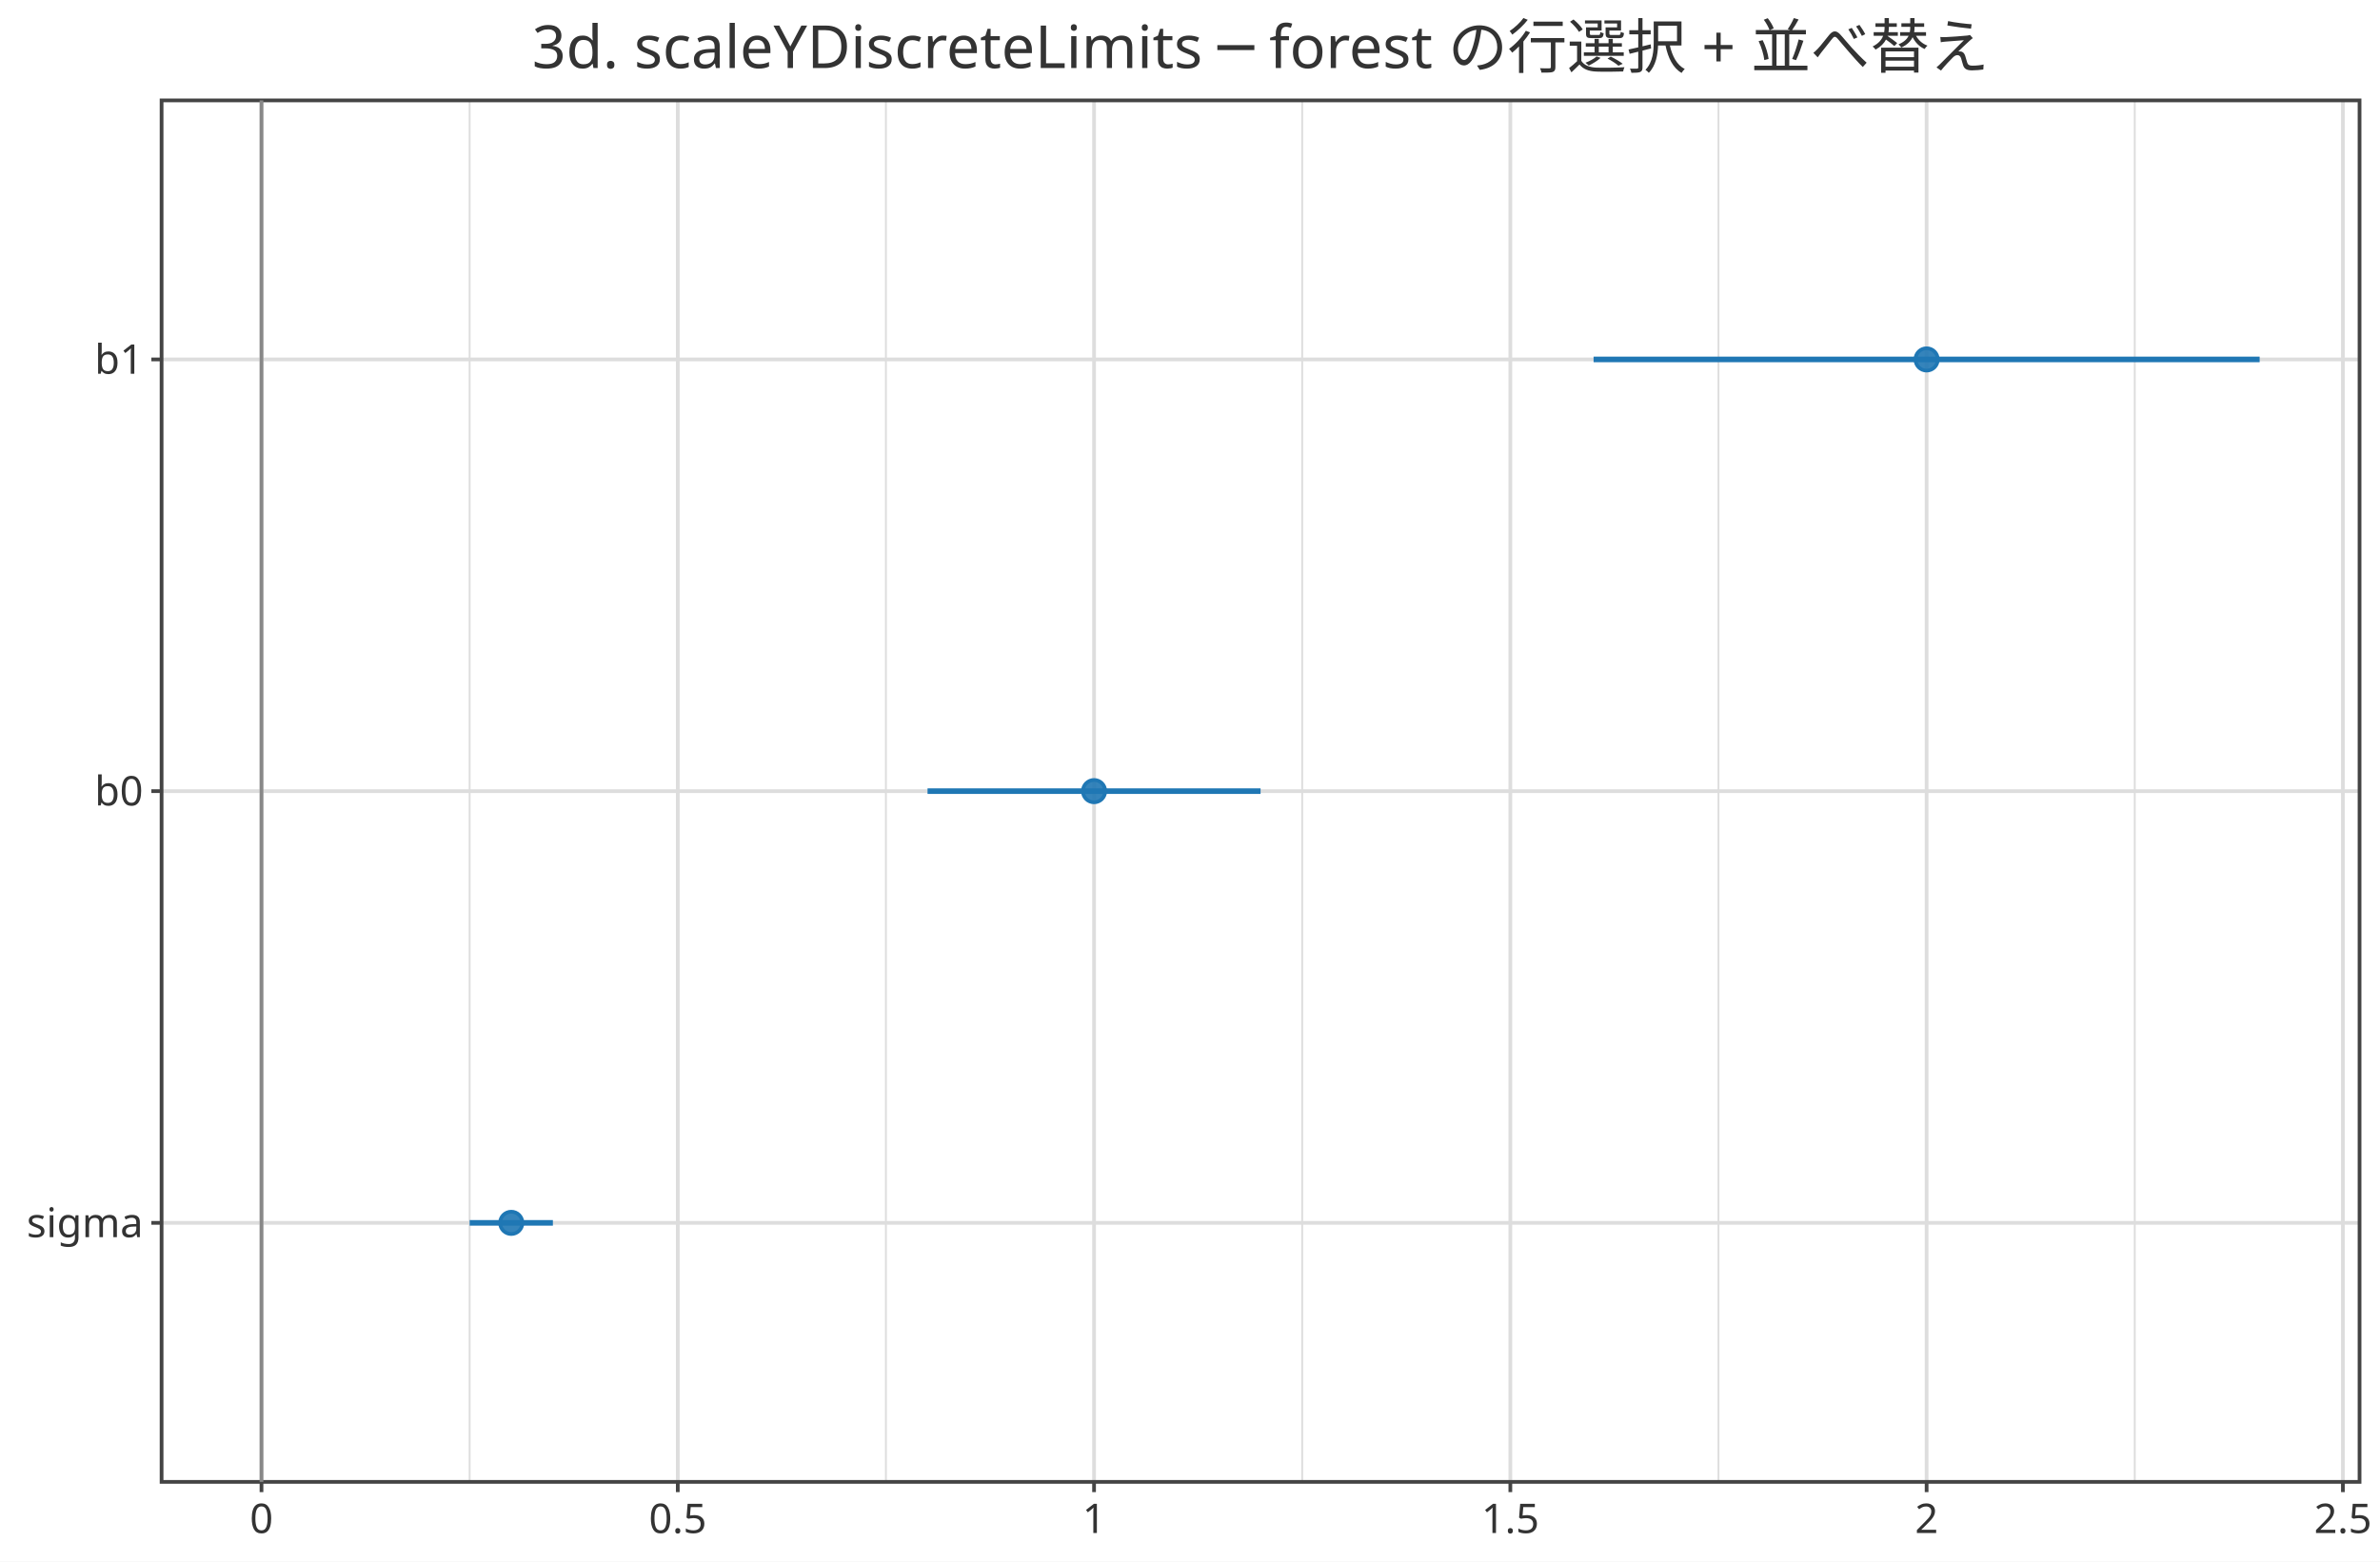
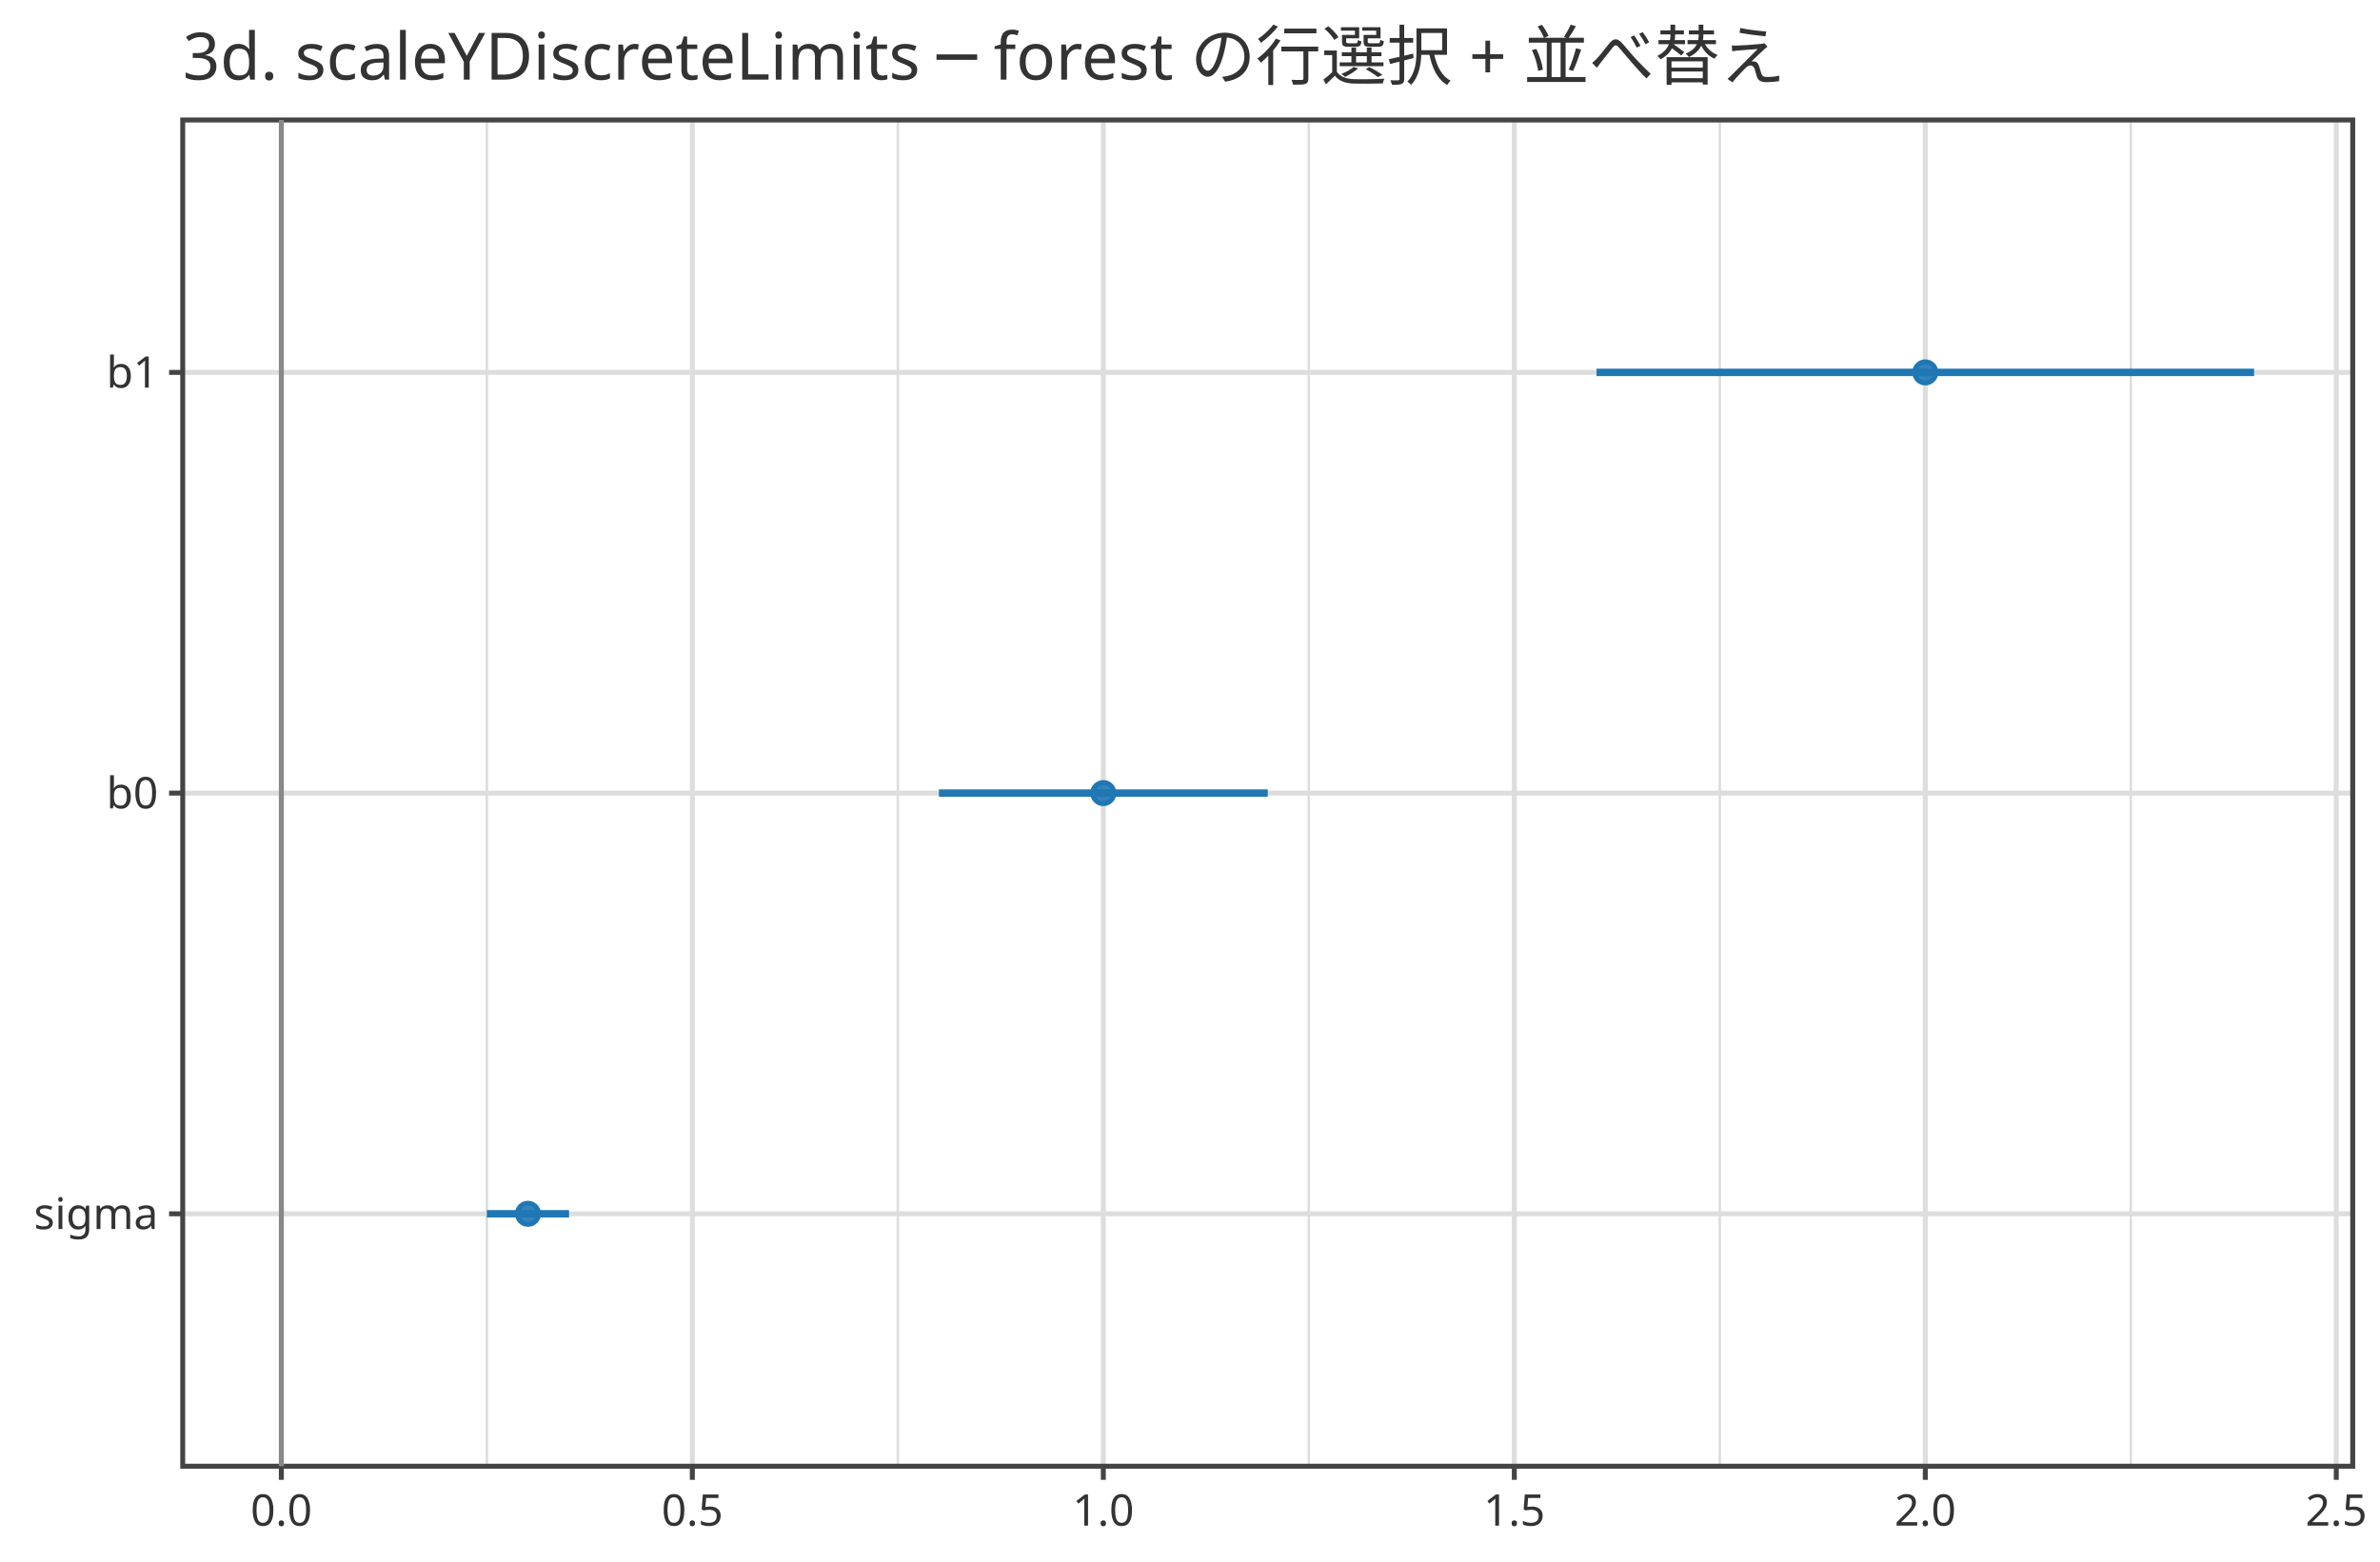
<svg xmlns="http://www.w3.org/2000/svg" width="640" height="420" viewBox="0 0 640 420">
  <rect x="0.0" y="0.0" width="640.0" height="420.0" fill="#ffffff" fill-opacity="1.0" stroke="none" />
-   <line x1="126.287" y1="27.0" x2="126.287" y2="398.55" stroke="#dddddd" stroke-width="0.5" />
-   <line x1="238.228" y1="27.0" x2="238.228" y2="398.55" stroke="#dddddd" stroke-width="0.5" />
-   <line x1="350.169" y1="27.0" x2="350.169" y2="398.55" stroke="#dddddd" stroke-width="0.5" />
-   <line x1="462.11" y1="27.0" x2="462.11" y2="398.55" stroke="#dddddd" stroke-width="0.5" />
-   <line x1="574.052" y1="27.0" x2="574.052" y2="398.55" stroke="#dddddd" stroke-width="0.5" />
-   <line x1="70.316" y1="27.0" x2="70.316" y2="398.55" stroke="#dddddd" stroke-width="1.0" />
-   <line x1="182.257" y1="27.0" x2="182.257" y2="398.55" stroke="#dddddd" stroke-width="1.0" />
-   <line x1="294.198" y1="27.0" x2="294.198" y2="398.55" stroke="#dddddd" stroke-width="1.0" />
-   <line x1="406.14" y1="27.0" x2="406.14" y2="398.55" stroke="#dddddd" stroke-width="1.0" />
-   <line x1="518.081" y1="27.0" x2="518.081" y2="398.55" stroke="#dddddd" stroke-width="1.0" />
-   <line x1="630.022" y1="27.0" x2="630.022" y2="398.55" stroke="#dddddd" stroke-width="1.0" />
-   <line x1="43.45" y1="328.884" x2="634.5" y2="328.884" stroke="#dddddd" stroke-width="1.0" />
-   <line x1="43.45" y1="212.775" x2="634.5" y2="212.775" stroke="#dddddd" stroke-width="1.0" />
-   <line x1="43.45" y1="96.666" x2="634.5" y2="96.666" stroke="#dddddd" stroke-width="1.0" />
-   <rect x="43.45" y="27.0" width="591.05" height="371.55" fill="#ffffff" fill-opacity="0.0" stroke="#444444" stroke-width="1.0" />
-   <line x1="70.316" y1="398.55" x2="70.316" y2="401.3" stroke="#444444" stroke-width="1.0" />
-   <text x="70.316" y="412.3" fill="#333333" font-size="11.0" font-family="sans-serif" text-anchor="middle">0</text>
-   <line x1="182.257" y1="398.55" x2="182.257" y2="401.3" stroke="#444444" stroke-width="1.0" />
-   <text x="182.257" y="412.3" fill="#333333" font-size="11.0" font-family="sans-serif" text-anchor="middle">0.5</text>
-   <line x1="294.198" y1="398.55" x2="294.198" y2="401.3" stroke="#444444" stroke-width="1.0" />
-   <text x="294.198" y="412.3" fill="#333333" font-size="11.0" font-family="sans-serif" text-anchor="middle">1</text>
-   <line x1="406.14" y1="398.55" x2="406.14" y2="401.3" stroke="#444444" stroke-width="1.0" />
-   <text x="406.14" y="412.3" fill="#333333" font-size="11.0" font-family="sans-serif" text-anchor="middle">1.5</text>
-   <line x1="518.081" y1="398.55" x2="518.081" y2="401.3" stroke="#444444" stroke-width="1.0" />
-   <text x="518.081" y="412.3" fill="#333333" font-size="11.0" font-family="sans-serif" text-anchor="middle">2</text>
-   <line x1="630.022" y1="398.55" x2="630.022" y2="401.3" stroke="#444444" stroke-width="1.0" />
-   <text x="630.022" y="412.3" fill="#333333" font-size="11.0" font-family="sans-serif" text-anchor="middle">2.5</text>
-   <line x1="43.45" y1="328.884" x2="40.7" y2="328.884" stroke="#444444" stroke-width="1.0" />
-   <text x="38.5" y="332.734" fill="#333333" font-size="11.0" font-family="sans-serif" text-anchor="end">sigma</text>
-   <line x1="43.45" y1="212.775" x2="40.7" y2="212.775" stroke="#444444" stroke-width="1.0" />
-   <text x="38.5" y="216.625" fill="#333333" font-size="11.0" font-family="sans-serif" text-anchor="end">b0</text>
-   <line x1="43.45" y1="96.666" x2="40.7" y2="96.666" stroke="#444444" stroke-width="1.0" />
-   <text x="38.5" y="100.516" fill="#333333" font-size="11.0" font-family="sans-serif" text-anchor="end">b1</text>
-   <text x="338.975" y="18.3" fill="#333333" font-size="16.0" font-family="sans-serif" text-anchor="middle">3d. scaleYDiscreteLimits ─ forest の行選択 + 並べ替え</text>
-   <line x1="70.316" y1="27.0" x2="70.316" y2="398.55" stroke="#888" stroke-width="1.0" />
-   <line x1="428.528" y1="96.666" x2="607.634" y2="96.666" stroke="#1f77b4" stroke-width="1.5" />
-   <circle cx="518.081" cy="96.666" r="3.0" fill="#1f77b4" fill-opacity="0.9" stroke="#1f77b4" stroke-width="1.0" />
-   <line x1="249.422" y1="212.775" x2="338.975" y2="212.775" stroke="#1f77b4" stroke-width="1.5" />
-   <circle cx="294.198" cy="212.775" r="3.0" fill="#1f77b4" fill-opacity="0.9" stroke="#1f77b4" stroke-width="1.0" />
-   <line x1="126.287" y1="328.884" x2="148.675" y2="328.884" stroke="#1f77b4" stroke-width="1.5" />
-   <circle cx="137.481" cy="328.884" r="3.0" fill="#1f77b4" fill-opacity="0.9" stroke="#1f77b4" stroke-width="1.0" />
+   <line x1="130.916" y1="32.267" x2="130.916" y2="394.333" stroke="#dddddd" stroke-width="0.667" />
+   <line x1="241.434" y1="32.267" x2="241.434" y2="394.333" stroke="#dddddd" stroke-width="0.667" />
+   <line x1="351.952" y1="32.267" x2="351.952" y2="394.333" stroke="#dddddd" stroke-width="0.667" />
+   <line x1="462.469" y1="32.267" x2="462.469" y2="394.333" stroke="#dddddd" stroke-width="0.667" />
+   <line x1="572.987" y1="32.267" x2="572.987" y2="394.333" stroke="#dddddd" stroke-width="0.667" />
+   <line x1="75.658" y1="32.267" x2="75.658" y2="394.333" stroke="#dddddd" stroke-width="1.333" />
+   <line x1="186.175" y1="32.267" x2="186.175" y2="394.333" stroke="#dddddd" stroke-width="1.333" />
+   <line x1="296.693" y1="32.267" x2="296.693" y2="394.333" stroke="#dddddd" stroke-width="1.333" />
+   <line x1="407.211" y1="32.267" x2="407.211" y2="394.333" stroke="#dddddd" stroke-width="1.333" />
+   <line x1="517.728" y1="32.267" x2="517.728" y2="394.333" stroke="#dddddd" stroke-width="1.333" />
+   <line x1="628.246" y1="32.267" x2="628.246" y2="394.333" stroke="#dddddd" stroke-width="1.333" />
+   <line x1="49.133" y1="326.446" x2="632.667" y2="326.446" stroke="#dddddd" stroke-width="1.333" />
+   <line x1="49.133" y1="213.3" x2="632.667" y2="213.3" stroke="#dddddd" stroke-width="1.333" />
+   <line x1="49.133" y1="100.154" x2="632.667" y2="100.154" stroke="#dddddd" stroke-width="1.333" />
+   <rect x="49.133" y="32.267" width="583.533" height="362.067" fill="#ffffff" fill-opacity="0.0" stroke="#444444" stroke-width="1.333" />
+   <line x1="75.658" y1="394.333" x2="75.658" y2="398.0" stroke="#444444" stroke-width="1.333" />
+   <text x="75.658" y="410.32" fill="#333333" font-size="11.733" font-family="sans-serif" text-anchor="middle">0.0</text>
+   <line x1="186.175" y1="394.333" x2="186.175" y2="398.0" stroke="#444444" stroke-width="1.333" />
+   <text x="186.175" y="410.32" fill="#333333" font-size="11.733" font-family="sans-serif" text-anchor="middle">0.5</text>
+   <line x1="296.693" y1="394.333" x2="296.693" y2="398.0" stroke="#444444" stroke-width="1.333" />
+   <text x="296.693" y="410.32" fill="#333333" font-size="11.733" font-family="sans-serif" text-anchor="middle">1.0</text>
+   <line x1="407.211" y1="394.333" x2="407.211" y2="398.0" stroke="#444444" stroke-width="1.333" />
+   <text x="407.211" y="410.32" fill="#333333" font-size="11.733" font-family="sans-serif" text-anchor="middle">1.5</text>
+   <line x1="517.728" y1="394.333" x2="517.728" y2="398.0" stroke="#444444" stroke-width="1.333" />
+   <text x="517.728" y="410.32" fill="#333333" font-size="11.733" font-family="sans-serif" text-anchor="middle">2.0</text>
+   <line x1="628.246" y1="394.333" x2="628.246" y2="398.0" stroke="#444444" stroke-width="1.333" />
+   <text x="628.246" y="410.32" fill="#333333" font-size="11.733" font-family="sans-serif" text-anchor="middle">2.5</text>
+   <line x1="49.133" y1="326.446" x2="45.467" y2="326.446" stroke="#444444" stroke-width="1.333" />
+   <text x="42.533" y="330.553" fill="#333333" font-size="11.733" font-family="sans-serif" text-anchor="end">sigma</text>
+   <line x1="49.133" y1="213.3" x2="45.467" y2="213.3" stroke="#444444" stroke-width="1.333" />
+   <text x="42.533" y="217.407" fill="#333333" font-size="11.733" font-family="sans-serif" text-anchor="end">b0</text>
+   <line x1="49.133" y1="100.154" x2="45.467" y2="100.154" stroke="#444444" stroke-width="1.333" />
+   <text x="42.533" y="104.261" fill="#333333" font-size="11.733" font-family="sans-serif" text-anchor="end">b1</text>
+   <text x="49.133" y="21.413" fill="#333333" font-size="17.6" font-family="sans-serif" text-anchor="start">3d. scaleYDiscreteLimits ─ forest の行選択 + 並べ替え</text>
+   <line x1="75.658" y1="32.267" x2="75.658" y2="394.333" stroke="#888" stroke-width="1.333" />
+   <line x1="429.314" y1="100.154" x2="606.142" y2="100.154" stroke="#1f77b4" stroke-width="2.0" />
+   <circle cx="517.728" cy="100.154" r="2.835" fill="#1f77b4" fill-opacity="0.9" stroke="#1f77b4" stroke-width="1.333" />
+   <line x1="252.486" y1="213.3" x2="340.9" y2="213.3" stroke="#1f77b4" stroke-width="2.0" />
+   <circle cx="296.693" cy="213.3" r="2.835" fill="#1f77b4" fill-opacity="0.9" stroke="#1f77b4" stroke-width="1.333" />
+   <line x1="130.916" y1="326.446" x2="153.02" y2="326.446" stroke="#1f77b4" stroke-width="2.0" />
+   <circle cx="141.968" cy="326.446" r="2.835" fill="#1f77b4" fill-opacity="0.9" stroke="#1f77b4" stroke-width="1.333" />
</svg>
